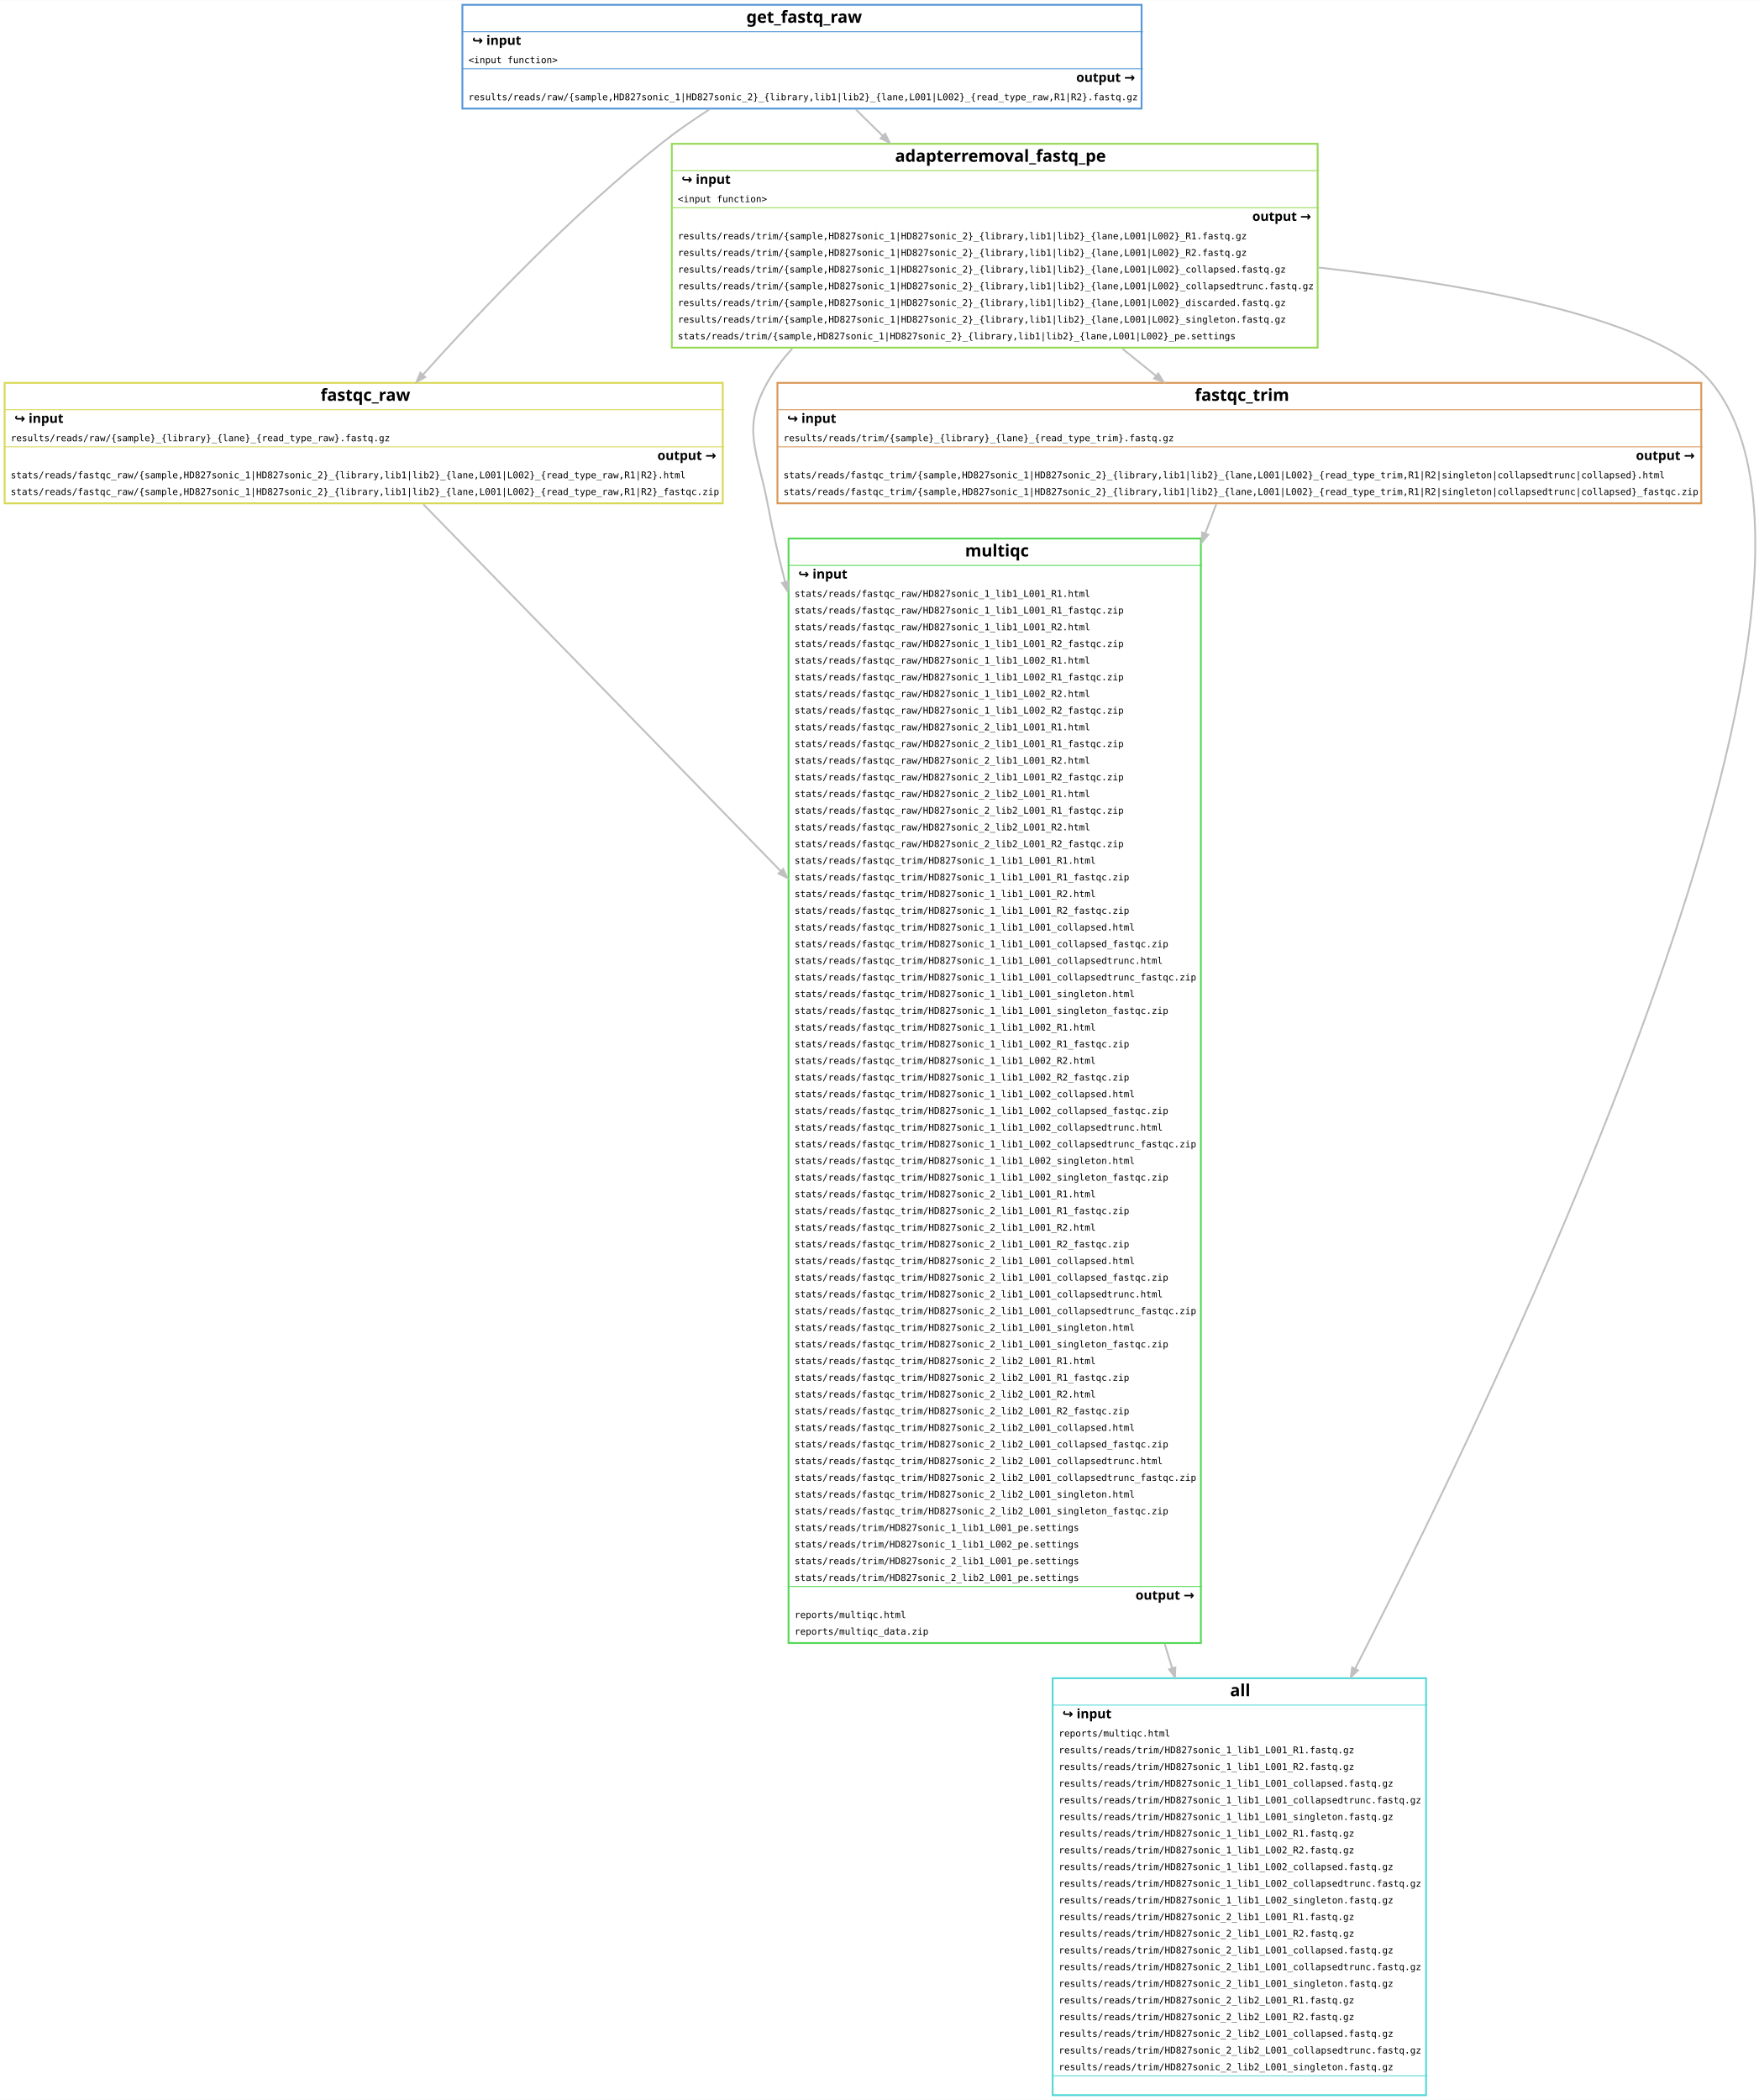
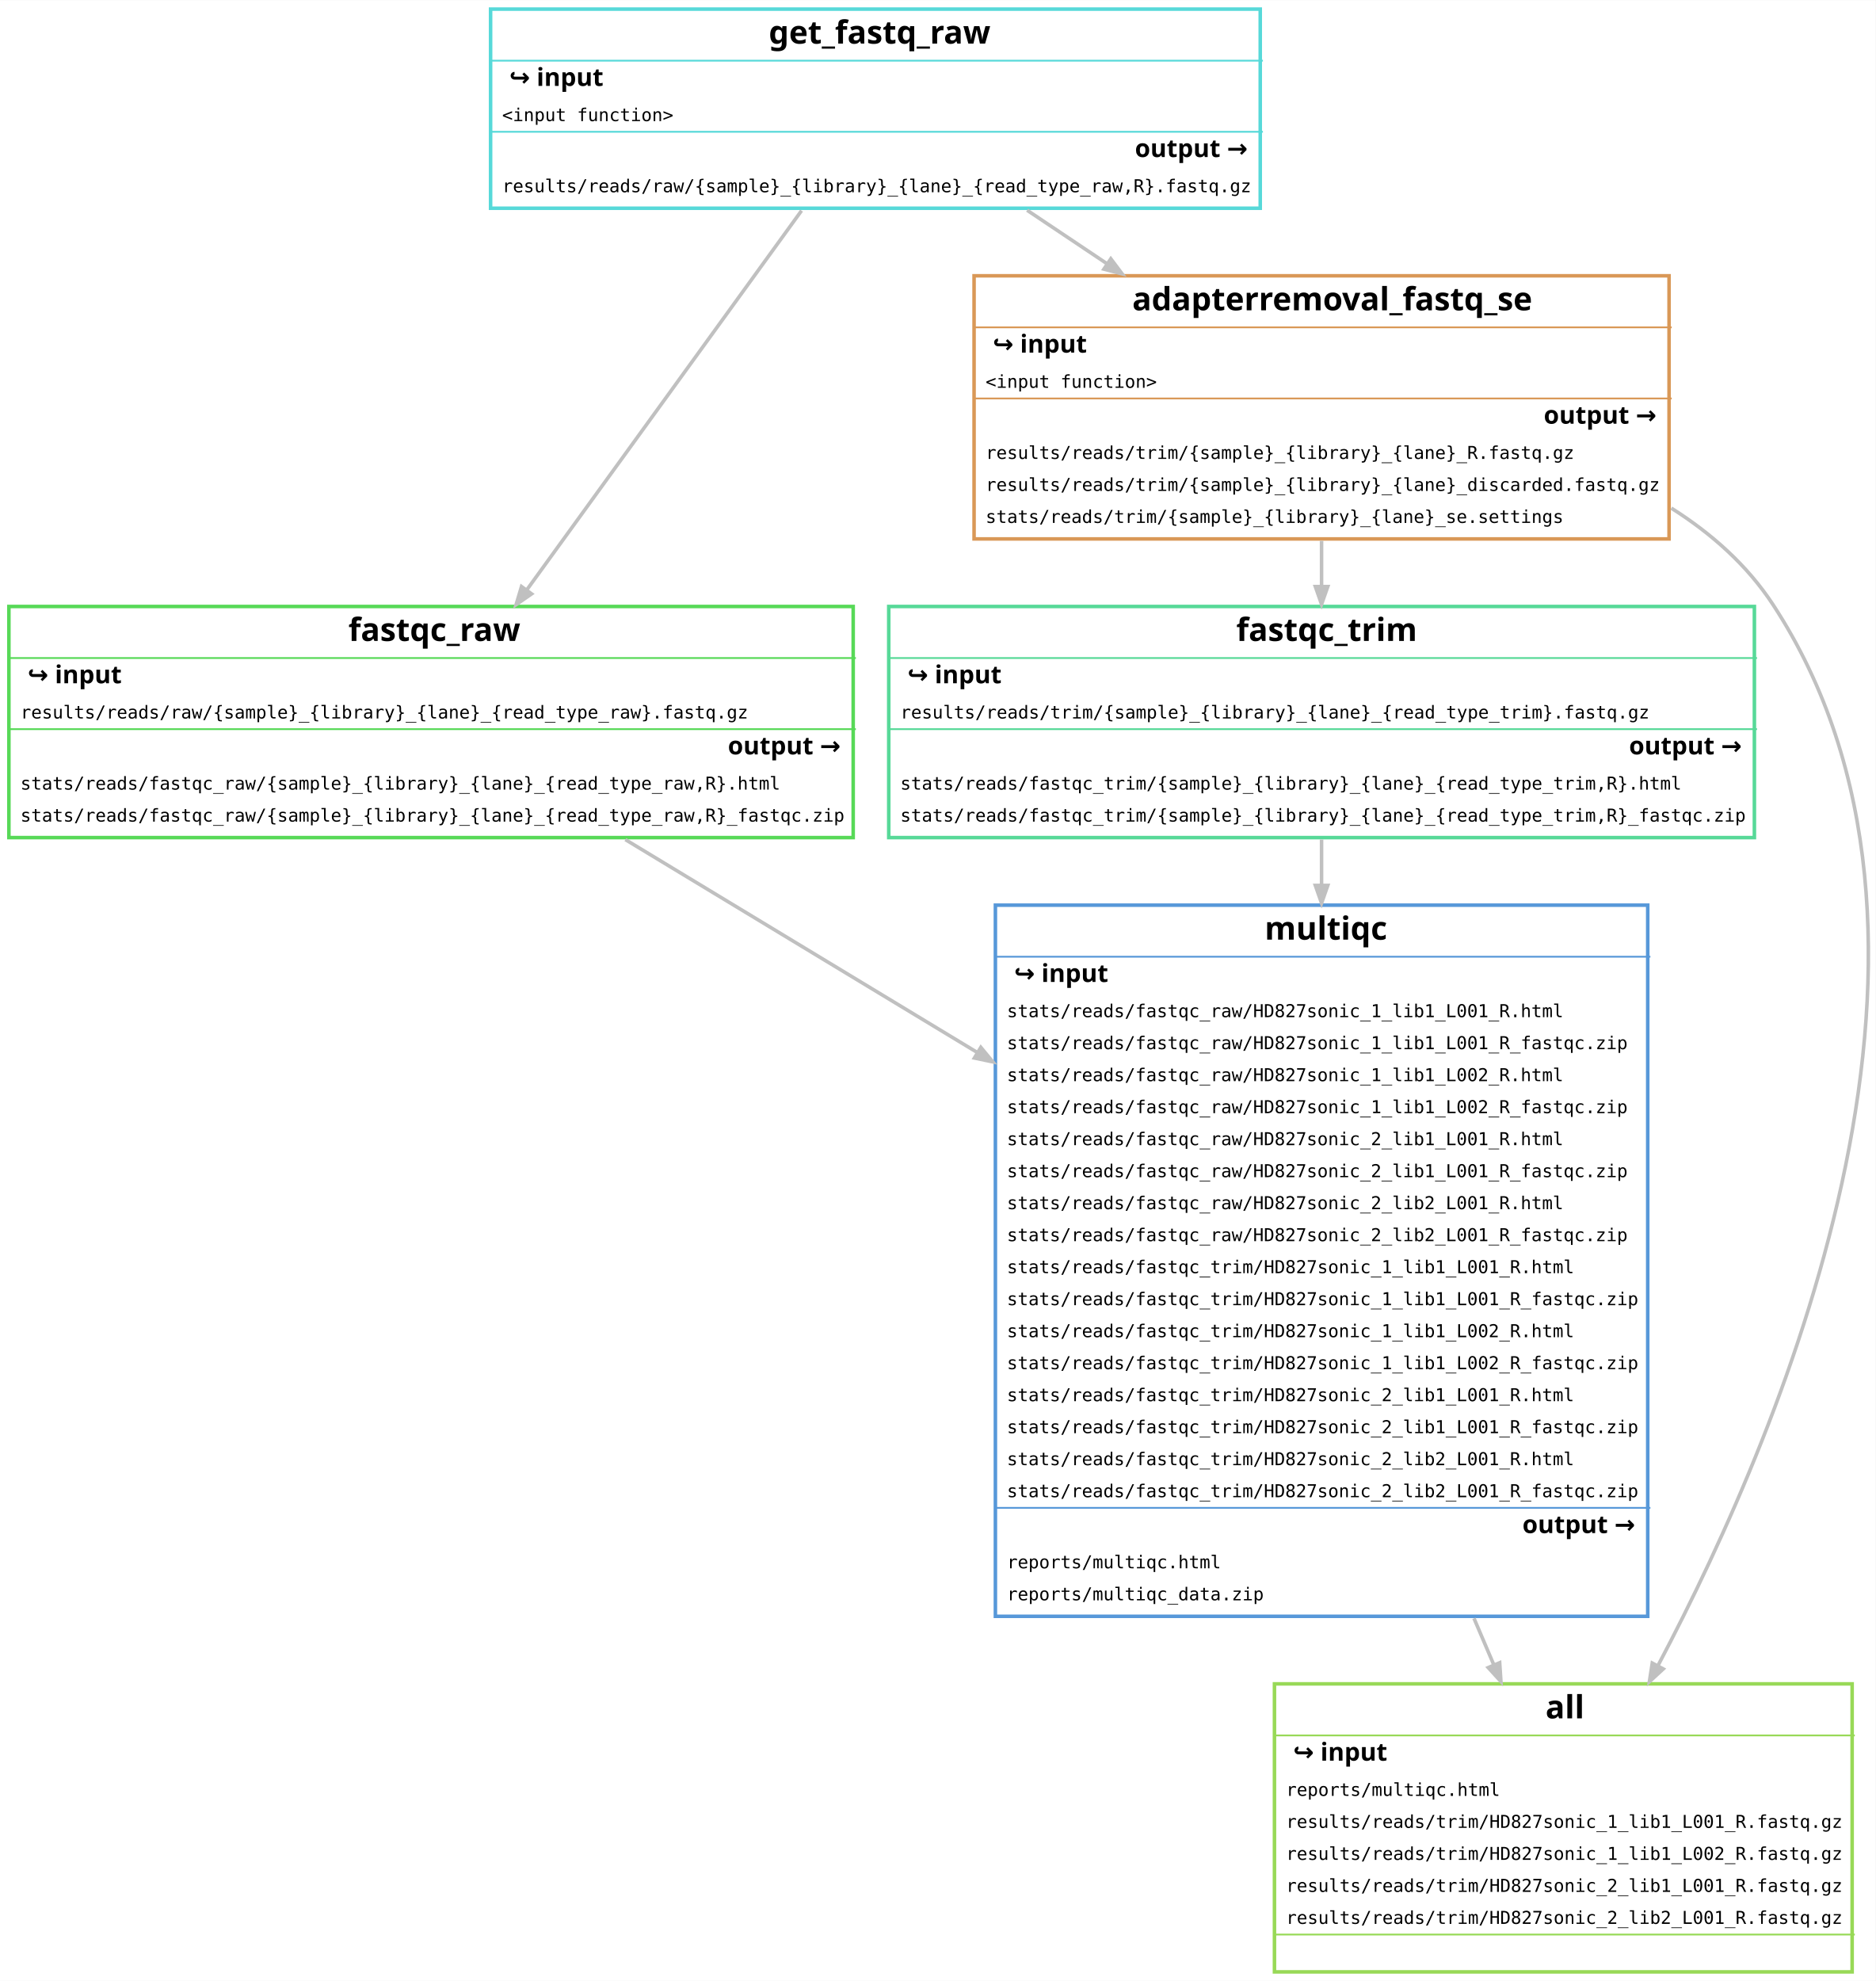
- <svg xmlns="http://www.w3.org/2000/svg" width="1898pt" height="2266pt" viewBox="0.00 0.00 1898.31 2266.00">
-   <g id="graph0" class="graph" transform="scale(1 1) rotate(0) translate(4 2262)">
-     <polygon fill="#ffffff" stroke="transparent" points="-4,4 -4,-2262 1894.315,-2262 1894.315,4 -4,4" />
+ <svg xmlns="http://www.w3.org/2000/svg" width="1055pt" height="1114pt" viewBox="0.00 0.00 1055.24 1114.00">
+   <g id="graph0" class="graph" transform="scale(1 1) rotate(0) translate(4 1110)">
+     <polygon fill="#ffffff" stroke="transparent" points="-4,4 -4,-1110 1051.244,-1110 1051.244,4 -4,4" />
    <g id="node1" class="node">
-       <text text-anchor="start" x="1323.5" y="-431.6" font-family="sans" font-weight="bold" font-size="18.00" fill="#000000">all</text>
-       <text text-anchor="start" x="1138.5" y="-407.8" font-family="sans" font-size="10.00" fill="#000000"> </text>
-       <text text-anchor="start" x="1142.5" y="-407.8" font-family="sans" font-weight="bold" font-size="14.00" fill="#000000">↪ input</text>
-       <text text-anchor="start" x="1195.5" y="-407.8" font-family="sans" font-size="10.00" fill="#000000"> </text>
-       <text text-anchor="start" x="1138.5" y="-388" font-family="monospace" font-size="10.00" fill="#000000">reports/multiqc.html</text>
-       <text text-anchor="start" x="1138.5" y="-370" font-family="monospace" font-size="10.00" fill="#000000">results/reads/trim/HD827sonic_1_lib1_L001_R1.fastq.gz</text>
-       <text text-anchor="start" x="1138.5" y="-352" font-family="monospace" font-size="10.00" fill="#000000">results/reads/trim/HD827sonic_1_lib1_L001_R2.fastq.gz</text>
-       <text text-anchor="start" x="1138.5" y="-334" font-family="monospace" font-size="10.00" fill="#000000">results/reads/trim/HD827sonic_1_lib1_L001_collapsed.fastq.gz</text>
-       <text text-anchor="start" x="1138.5" y="-316" font-family="monospace" font-size="10.00" fill="#000000">results/reads/trim/HD827sonic_1_lib1_L001_collapsedtrunc.fastq.gz</text>
-       <text text-anchor="start" x="1138.5" y="-298" font-family="monospace" font-size="10.00" fill="#000000">results/reads/trim/HD827sonic_1_lib1_L001_singleton.fastq.gz</text>
-       <text text-anchor="start" x="1138.5" y="-280" font-family="monospace" font-size="10.00" fill="#000000">results/reads/trim/HD827sonic_1_lib1_L002_R1.fastq.gz</text>
-       <text text-anchor="start" x="1138.5" y="-262" font-family="monospace" font-size="10.00" fill="#000000">results/reads/trim/HD827sonic_1_lib1_L002_R2.fastq.gz</text>
-       <text text-anchor="start" x="1138.5" y="-244" font-family="monospace" font-size="10.00" fill="#000000">results/reads/trim/HD827sonic_1_lib1_L002_collapsed.fastq.gz</text>
-       <text text-anchor="start" x="1138.5" y="-226" font-family="monospace" font-size="10.00" fill="#000000">results/reads/trim/HD827sonic_1_lib1_L002_collapsedtrunc.fastq.gz</text>
-       <text text-anchor="start" x="1138.5" y="-208" font-family="monospace" font-size="10.00" fill="#000000">results/reads/trim/HD827sonic_1_lib1_L002_singleton.fastq.gz</text>
-       <text text-anchor="start" x="1138.5" y="-190" font-family="monospace" font-size="10.00" fill="#000000">results/reads/trim/HD827sonic_2_lib1_L001_R1.fastq.gz</text>
-       <text text-anchor="start" x="1138.5" y="-172" font-family="monospace" font-size="10.00" fill="#000000">results/reads/trim/HD827sonic_2_lib1_L001_R2.fastq.gz</text>
-       <text text-anchor="start" x="1138.5" y="-154" font-family="monospace" font-size="10.00" fill="#000000">results/reads/trim/HD827sonic_2_lib1_L001_collapsed.fastq.gz</text>
-       <text text-anchor="start" x="1138.5" y="-136" font-family="monospace" font-size="10.00" fill="#000000">results/reads/trim/HD827sonic_2_lib1_L001_collapsedtrunc.fastq.gz</text>
-       <text text-anchor="start" x="1138.5" y="-118" font-family="monospace" font-size="10.00" fill="#000000">results/reads/trim/HD827sonic_2_lib1_L001_singleton.fastq.gz</text>
-       <text text-anchor="start" x="1138.5" y="-100" font-family="monospace" font-size="10.00" fill="#000000">results/reads/trim/HD827sonic_2_lib2_L001_R1.fastq.gz</text>
-       <text text-anchor="start" x="1138.5" y="-82" font-family="monospace" font-size="10.00" fill="#000000">results/reads/trim/HD827sonic_2_lib2_L001_R2.fastq.gz</text>
-       <text text-anchor="start" x="1138.5" y="-64" font-family="monospace" font-size="10.00" fill="#000000">results/reads/trim/HD827sonic_2_lib2_L001_collapsed.fastq.gz</text>
-       <text text-anchor="start" x="1138.5" y="-46" font-family="monospace" font-size="10.00" fill="#000000">results/reads/trim/HD827sonic_2_lib2_L001_collapsedtrunc.fastq.gz</text>
-       <text text-anchor="start" x="1138.5" y="-28" font-family="monospace" font-size="10.00" fill="#000000">results/reads/trim/HD827sonic_2_lib2_L001_singleton.fastq.gz</text>
-       <text text-anchor="start" x="1522.5" y="-10" font-family="sans" font-size="10.00" fill="#000000">  </text>
-       <polygon fill="#57d9d9" stroke="#57d9d9" points="1132.5,-422 1132.5,-422 1536.5,-422 1536.5,-422 1132.5,-422" />
-       <polygon fill="#57d9d9" stroke="#57d9d9" points="1132.5,-22 1132.5,-22 1536.5,-22 1536.5,-22 1132.5,-22" />
-       <polygon fill="none" stroke="#57d9d9" stroke-width="2" points="1132,-1 1132,-451 1535,-451 1535,-1 1132,-1" />
+       <text text-anchor="start" x="865.5" y="-143.6" font-family="sans" font-weight="bold" font-size="18.00" fill="#000000">all</text>
+       <text text-anchor="start" x="719.5" y="-119.8" font-family="sans" font-size="10.00" fill="#000000"> </text>
+       <text text-anchor="start" x="723.5" y="-119.8" font-family="sans" font-weight="bold" font-size="14.00" fill="#000000">↪ input</text>
+       <text text-anchor="start" x="776.5" y="-119.8" font-family="sans" font-size="10.00" fill="#000000"> </text>
+       <text text-anchor="start" x="719.5" y="-100" font-family="monospace" font-size="10.00" fill="#000000">reports/multiqc.html</text>
+       <text text-anchor="start" x="719.5" y="-82" font-family="monospace" font-size="10.00" fill="#000000">results/reads/trim/HD827sonic_1_lib1_L001_R.fastq.gz</text>
+       <text text-anchor="start" x="719.5" y="-64" font-family="monospace" font-size="10.00" fill="#000000">results/reads/trim/HD827sonic_1_lib1_L002_R.fastq.gz</text>
+       <text text-anchor="start" x="719.5" y="-46" font-family="monospace" font-size="10.00" fill="#000000">results/reads/trim/HD827sonic_2_lib1_L001_R.fastq.gz</text>
+       <text text-anchor="start" x="719.5" y="-28" font-family="monospace" font-size="10.00" fill="#000000">results/reads/trim/HD827sonic_2_lib2_L001_R.fastq.gz</text>
+       <text text-anchor="start" x="1025.5" y="-10" font-family="sans" font-size="10.00" fill="#000000">  </text>
+       <polygon fill="#98d957" stroke="#98d957" points="713.5,-134 713.5,-134 1039.5,-134 1039.5,-134 713.5,-134" />
+       <polygon fill="#98d957" stroke="#98d957" points="713.5,-22 713.5,-22 1039.5,-22 1039.5,-22 713.5,-22" />
+       <polygon fill="none" stroke="#98d957" stroke-width="2" points="713,-1 713,-163 1038,-163 1038,-1 713,-1" />
    </g>
    <g id="node2" class="node">
-       <text text-anchor="start" x="1037.5" y="-1661.6" font-family="sans" font-weight="bold" font-size="18.00" fill="#000000">multiqc</text>
-       <text text-anchor="start" x="853.5" y="-1637.8" font-family="sans" font-size="10.00" fill="#000000"> </text>
-       <text text-anchor="start" x="857.5" y="-1637.8" font-family="sans" font-weight="bold" font-size="14.00" fill="#000000">↪ input</text>
-       <text text-anchor="start" x="910.5" y="-1637.8" font-family="sans" font-size="10.00" fill="#000000"> </text>
-       <text text-anchor="start" x="853.5" y="-1618" font-family="monospace" font-size="10.00" fill="#000000">stats/reads/fastqc_raw/HD827sonic_1_lib1_L001_R1.html</text>
-       <text text-anchor="start" x="853.5" y="-1600" font-family="monospace" font-size="10.00" fill="#000000">stats/reads/fastqc_raw/HD827sonic_1_lib1_L001_R1_fastqc.zip</text>
-       <text text-anchor="start" x="853.5" y="-1582" font-family="monospace" font-size="10.00" fill="#000000">stats/reads/fastqc_raw/HD827sonic_1_lib1_L001_R2.html</text>
-       <text text-anchor="start" x="853.5" y="-1564" font-family="monospace" font-size="10.00" fill="#000000">stats/reads/fastqc_raw/HD827sonic_1_lib1_L001_R2_fastqc.zip</text>
-       <text text-anchor="start" x="853.5" y="-1546" font-family="monospace" font-size="10.00" fill="#000000">stats/reads/fastqc_raw/HD827sonic_1_lib1_L002_R1.html</text>
-       <text text-anchor="start" x="853.5" y="-1528" font-family="monospace" font-size="10.00" fill="#000000">stats/reads/fastqc_raw/HD827sonic_1_lib1_L002_R1_fastqc.zip</text>
-       <text text-anchor="start" x="853.5" y="-1510" font-family="monospace" font-size="10.00" fill="#000000">stats/reads/fastqc_raw/HD827sonic_1_lib1_L002_R2.html</text>
-       <text text-anchor="start" x="853.5" y="-1492" font-family="monospace" font-size="10.00" fill="#000000">stats/reads/fastqc_raw/HD827sonic_1_lib1_L002_R2_fastqc.zip</text>
-       <text text-anchor="start" x="853.5" y="-1474" font-family="monospace" font-size="10.00" fill="#000000">stats/reads/fastqc_raw/HD827sonic_2_lib1_L001_R1.html</text>
-       <text text-anchor="start" x="853.5" y="-1456" font-family="monospace" font-size="10.00" fill="#000000">stats/reads/fastqc_raw/HD827sonic_2_lib1_L001_R1_fastqc.zip</text>
-       <text text-anchor="start" x="853.5" y="-1438" font-family="monospace" font-size="10.00" fill="#000000">stats/reads/fastqc_raw/HD827sonic_2_lib1_L001_R2.html</text>
-       <text text-anchor="start" x="853.5" y="-1420" font-family="monospace" font-size="10.00" fill="#000000">stats/reads/fastqc_raw/HD827sonic_2_lib1_L001_R2_fastqc.zip</text>
-       <text text-anchor="start" x="853.5" y="-1402" font-family="monospace" font-size="10.00" fill="#000000">stats/reads/fastqc_raw/HD827sonic_2_lib2_L001_R1.html</text>
-       <text text-anchor="start" x="853.5" y="-1384" font-family="monospace" font-size="10.00" fill="#000000">stats/reads/fastqc_raw/HD827sonic_2_lib2_L001_R1_fastqc.zip</text>
-       <text text-anchor="start" x="853.5" y="-1366" font-family="monospace" font-size="10.00" fill="#000000">stats/reads/fastqc_raw/HD827sonic_2_lib2_L001_R2.html</text>
-       <text text-anchor="start" x="853.5" y="-1348" font-family="monospace" font-size="10.00" fill="#000000">stats/reads/fastqc_raw/HD827sonic_2_lib2_L001_R2_fastqc.zip</text>
-       <text text-anchor="start" x="853.5" y="-1330" font-family="monospace" font-size="10.00" fill="#000000">stats/reads/fastqc_trim/HD827sonic_1_lib1_L001_R1.html</text>
-       <text text-anchor="start" x="853.5" y="-1312" font-family="monospace" font-size="10.00" fill="#000000">stats/reads/fastqc_trim/HD827sonic_1_lib1_L001_R1_fastqc.zip</text>
-       <text text-anchor="start" x="853.5" y="-1294" font-family="monospace" font-size="10.00" fill="#000000">stats/reads/fastqc_trim/HD827sonic_1_lib1_L001_R2.html</text>
-       <text text-anchor="start" x="853.5" y="-1276" font-family="monospace" font-size="10.00" fill="#000000">stats/reads/fastqc_trim/HD827sonic_1_lib1_L001_R2_fastqc.zip</text>
-       <text text-anchor="start" x="853.5" y="-1258" font-family="monospace" font-size="10.00" fill="#000000">stats/reads/fastqc_trim/HD827sonic_1_lib1_L001_collapsed.html</text>
-       <text text-anchor="start" x="853.5" y="-1240" font-family="monospace" font-size="10.00" fill="#000000">stats/reads/fastqc_trim/HD827sonic_1_lib1_L001_collapsed_fastqc.zip</text>
-       <text text-anchor="start" x="853.5" y="-1222" font-family="monospace" font-size="10.00" fill="#000000">stats/reads/fastqc_trim/HD827sonic_1_lib1_L001_collapsedtrunc.html</text>
-       <text text-anchor="start" x="853.5" y="-1204" font-family="monospace" font-size="10.00" fill="#000000">stats/reads/fastqc_trim/HD827sonic_1_lib1_L001_collapsedtrunc_fastqc.zip</text>
-       <text text-anchor="start" x="853.5" y="-1186" font-family="monospace" font-size="10.00" fill="#000000">stats/reads/fastqc_trim/HD827sonic_1_lib1_L001_singleton.html</text>
-       <text text-anchor="start" x="853.5" y="-1168" font-family="monospace" font-size="10.00" fill="#000000">stats/reads/fastqc_trim/HD827sonic_1_lib1_L001_singleton_fastqc.zip</text>
-       <text text-anchor="start" x="853.5" y="-1150" font-family="monospace" font-size="10.00" fill="#000000">stats/reads/fastqc_trim/HD827sonic_1_lib1_L002_R1.html</text>
-       <text text-anchor="start" x="853.5" y="-1132" font-family="monospace" font-size="10.00" fill="#000000">stats/reads/fastqc_trim/HD827sonic_1_lib1_L002_R1_fastqc.zip</text>
-       <text text-anchor="start" x="853.5" y="-1114" font-family="monospace" font-size="10.00" fill="#000000">stats/reads/fastqc_trim/HD827sonic_1_lib1_L002_R2.html</text>
-       <text text-anchor="start" x="853.5" y="-1096" font-family="monospace" font-size="10.00" fill="#000000">stats/reads/fastqc_trim/HD827sonic_1_lib1_L002_R2_fastqc.zip</text>
-       <text text-anchor="start" x="853.5" y="-1078" font-family="monospace" font-size="10.00" fill="#000000">stats/reads/fastqc_trim/HD827sonic_1_lib1_L002_collapsed.html</text>
-       <text text-anchor="start" x="853.5" y="-1060" font-family="monospace" font-size="10.00" fill="#000000">stats/reads/fastqc_trim/HD827sonic_1_lib1_L002_collapsed_fastqc.zip</text>
-       <text text-anchor="start" x="853.5" y="-1042" font-family="monospace" font-size="10.00" fill="#000000">stats/reads/fastqc_trim/HD827sonic_1_lib1_L002_collapsedtrunc.html</text>
-       <text text-anchor="start" x="853.5" y="-1024" font-family="monospace" font-size="10.00" fill="#000000">stats/reads/fastqc_trim/HD827sonic_1_lib1_L002_collapsedtrunc_fastqc.zip</text>
-       <text text-anchor="start" x="853.5" y="-1006" font-family="monospace" font-size="10.00" fill="#000000">stats/reads/fastqc_trim/HD827sonic_1_lib1_L002_singleton.html</text>
-       <text text-anchor="start" x="853.5" y="-988" font-family="monospace" font-size="10.00" fill="#000000">stats/reads/fastqc_trim/HD827sonic_1_lib1_L002_singleton_fastqc.zip</text>
-       <text text-anchor="start" x="853.5" y="-970" font-family="monospace" font-size="10.00" fill="#000000">stats/reads/fastqc_trim/HD827sonic_2_lib1_L001_R1.html</text>
-       <text text-anchor="start" x="853.5" y="-952" font-family="monospace" font-size="10.00" fill="#000000">stats/reads/fastqc_trim/HD827sonic_2_lib1_L001_R1_fastqc.zip</text>
-       <text text-anchor="start" x="853.5" y="-934" font-family="monospace" font-size="10.00" fill="#000000">stats/reads/fastqc_trim/HD827sonic_2_lib1_L001_R2.html</text>
-       <text text-anchor="start" x="853.5" y="-916" font-family="monospace" font-size="10.00" fill="#000000">stats/reads/fastqc_trim/HD827sonic_2_lib1_L001_R2_fastqc.zip</text>
-       <text text-anchor="start" x="853.5" y="-898" font-family="monospace" font-size="10.00" fill="#000000">stats/reads/fastqc_trim/HD827sonic_2_lib1_L001_collapsed.html</text>
-       <text text-anchor="start" x="853.5" y="-880" font-family="monospace" font-size="10.00" fill="#000000">stats/reads/fastqc_trim/HD827sonic_2_lib1_L001_collapsed_fastqc.zip</text>
-       <text text-anchor="start" x="853.5" y="-862" font-family="monospace" font-size="10.00" fill="#000000">stats/reads/fastqc_trim/HD827sonic_2_lib1_L001_collapsedtrunc.html</text>
-       <text text-anchor="start" x="853.5" y="-844" font-family="monospace" font-size="10.00" fill="#000000">stats/reads/fastqc_trim/HD827sonic_2_lib1_L001_collapsedtrunc_fastqc.zip</text>
-       <text text-anchor="start" x="853.5" y="-826" font-family="monospace" font-size="10.00" fill="#000000">stats/reads/fastqc_trim/HD827sonic_2_lib1_L001_singleton.html</text>
-       <text text-anchor="start" x="853.5" y="-808" font-family="monospace" font-size="10.00" fill="#000000">stats/reads/fastqc_trim/HD827sonic_2_lib1_L001_singleton_fastqc.zip</text>
-       <text text-anchor="start" x="853.5" y="-790" font-family="monospace" font-size="10.00" fill="#000000">stats/reads/fastqc_trim/HD827sonic_2_lib2_L001_R1.html</text>
-       <text text-anchor="start" x="853.5" y="-772" font-family="monospace" font-size="10.00" fill="#000000">stats/reads/fastqc_trim/HD827sonic_2_lib2_L001_R1_fastqc.zip</text>
-       <text text-anchor="start" x="853.5" y="-754" font-family="monospace" font-size="10.00" fill="#000000">stats/reads/fastqc_trim/HD827sonic_2_lib2_L001_R2.html</text>
-       <text text-anchor="start" x="853.5" y="-736" font-family="monospace" font-size="10.00" fill="#000000">stats/reads/fastqc_trim/HD827sonic_2_lib2_L001_R2_fastqc.zip</text>
-       <text text-anchor="start" x="853.5" y="-718" font-family="monospace" font-size="10.00" fill="#000000">stats/reads/fastqc_trim/HD827sonic_2_lib2_L001_collapsed.html</text>
-       <text text-anchor="start" x="853.5" y="-700" font-family="monospace" font-size="10.00" fill="#000000">stats/reads/fastqc_trim/HD827sonic_2_lib2_L001_collapsed_fastqc.zip</text>
-       <text text-anchor="start" x="853.5" y="-682" font-family="monospace" font-size="10.00" fill="#000000">stats/reads/fastqc_trim/HD827sonic_2_lib2_L001_collapsedtrunc.html</text>
-       <text text-anchor="start" x="853.5" y="-664" font-family="monospace" font-size="10.00" fill="#000000">stats/reads/fastqc_trim/HD827sonic_2_lib2_L001_collapsedtrunc_fastqc.zip</text>
-       <text text-anchor="start" x="853.5" y="-646" font-family="monospace" font-size="10.00" fill="#000000">stats/reads/fastqc_trim/HD827sonic_2_lib2_L001_singleton.html</text>
-       <text text-anchor="start" x="853.5" y="-628" font-family="monospace" font-size="10.00" fill="#000000">stats/reads/fastqc_trim/HD827sonic_2_lib2_L001_singleton_fastqc.zip</text>
-       <text text-anchor="start" x="853.5" y="-610" font-family="monospace" font-size="10.00" fill="#000000">stats/reads/trim/HD827sonic_1_lib1_L001_pe.settings</text>
-       <text text-anchor="start" x="853.5" y="-592" font-family="monospace" font-size="10.00" fill="#000000">stats/reads/trim/HD827sonic_1_lib1_L002_pe.settings</text>
-       <text text-anchor="start" x="853.5" y="-574" font-family="monospace" font-size="10.00" fill="#000000">stats/reads/trim/HD827sonic_2_lib1_L001_pe.settings</text>
-       <text text-anchor="start" x="853.5" y="-556" font-family="monospace" font-size="10.00" fill="#000000">stats/reads/trim/HD827sonic_2_lib2_L001_pe.settings</text>
-       <text text-anchor="start" x="1217.5" y="-535.8" font-family="sans" font-size="10.00" fill="#000000"> </text>
-       <text text-anchor="start" x="1221.5" y="-535.8" font-family="sans" font-weight="bold" font-size="14.00" fill="#000000">output →</text>
-       <text text-anchor="start" x="1282.5" y="-535.8" font-family="sans" font-size="10.00" fill="#000000"> </text>
-       <text text-anchor="start" x="853.5" y="-516" font-family="monospace" font-size="10.00" fill="#000000">reports/multiqc.html</text>
-       <text text-anchor="start" x="853.5" y="-498" font-family="monospace" font-size="10.00" fill="#000000">reports/multiqc_data.zip</text>
-       <polygon fill="#57d957" stroke="#57d957" points="847.5,-1652 847.5,-1652 1293.5,-1652 1293.5,-1652 847.5,-1652" />
-       <polygon fill="#57d957" stroke="#57d957" points="847.5,-550 847.5,-550 1293.5,-550 1293.5,-550 847.5,-550" />
-       <polygon fill="none" stroke="#57d957" stroke-width="2" points="847,-489 847,-1681 1292,-1681 1292,-489 847,-489" />
+       <text text-anchor="start" x="707.5" y="-581.6" font-family="sans" font-weight="bold" font-size="18.00" fill="#000000">multiqc</text>
+       <text text-anchor="start" x="562.5" y="-557.8" font-family="sans" font-size="10.00" fill="#000000"> </text>
+       <text text-anchor="start" x="566.5" y="-557.8" font-family="sans" font-weight="bold" font-size="14.00" fill="#000000">↪ input</text>
+       <text text-anchor="start" x="619.5" y="-557.8" font-family="sans" font-size="10.00" fill="#000000"> </text>
+       <text text-anchor="start" x="562.5" y="-538" font-family="monospace" font-size="10.00" fill="#000000">stats/reads/fastqc_raw/HD827sonic_1_lib1_L001_R.html</text>
+       <text text-anchor="start" x="562.5" y="-520" font-family="monospace" font-size="10.00" fill="#000000">stats/reads/fastqc_raw/HD827sonic_1_lib1_L001_R_fastqc.zip</text>
+       <text text-anchor="start" x="562.5" y="-502" font-family="monospace" font-size="10.00" fill="#000000">stats/reads/fastqc_raw/HD827sonic_1_lib1_L002_R.html</text>
+       <text text-anchor="start" x="562.5" y="-484" font-family="monospace" font-size="10.00" fill="#000000">stats/reads/fastqc_raw/HD827sonic_1_lib1_L002_R_fastqc.zip</text>
+       <text text-anchor="start" x="562.5" y="-466" font-family="monospace" font-size="10.00" fill="#000000">stats/reads/fastqc_raw/HD827sonic_2_lib1_L001_R.html</text>
+       <text text-anchor="start" x="562.5" y="-448" font-family="monospace" font-size="10.00" fill="#000000">stats/reads/fastqc_raw/HD827sonic_2_lib1_L001_R_fastqc.zip</text>
+       <text text-anchor="start" x="562.5" y="-430" font-family="monospace" font-size="10.00" fill="#000000">stats/reads/fastqc_raw/HD827sonic_2_lib2_L001_R.html</text>
+       <text text-anchor="start" x="562.5" y="-412" font-family="monospace" font-size="10.00" fill="#000000">stats/reads/fastqc_raw/HD827sonic_2_lib2_L001_R_fastqc.zip</text>
+       <text text-anchor="start" x="562.5" y="-394" font-family="monospace" font-size="10.00" fill="#000000">stats/reads/fastqc_trim/HD827sonic_1_lib1_L001_R.html</text>
+       <text text-anchor="start" x="562.5" y="-376" font-family="monospace" font-size="10.00" fill="#000000">stats/reads/fastqc_trim/HD827sonic_1_lib1_L001_R_fastqc.zip</text>
+       <text text-anchor="start" x="562.5" y="-358" font-family="monospace" font-size="10.00" fill="#000000">stats/reads/fastqc_trim/HD827sonic_1_lib1_L002_R.html</text>
+       <text text-anchor="start" x="562.5" y="-340" font-family="monospace" font-size="10.00" fill="#000000">stats/reads/fastqc_trim/HD827sonic_1_lib1_L002_R_fastqc.zip</text>
+       <text text-anchor="start" x="562.5" y="-322" font-family="monospace" font-size="10.00" fill="#000000">stats/reads/fastqc_trim/HD827sonic_2_lib1_L001_R.html</text>
+       <text text-anchor="start" x="562.5" y="-304" font-family="monospace" font-size="10.00" fill="#000000">stats/reads/fastqc_trim/HD827sonic_2_lib1_L001_R_fastqc.zip</text>
+       <text text-anchor="start" x="562.5" y="-286" font-family="monospace" font-size="10.00" fill="#000000">stats/reads/fastqc_trim/HD827sonic_2_lib2_L001_R.html</text>
+       <text text-anchor="start" x="562.5" y="-268" font-family="monospace" font-size="10.00" fill="#000000">stats/reads/fastqc_trim/HD827sonic_2_lib2_L001_R_fastqc.zip</text>
+       <text text-anchor="start" x="848.5" y="-247.8" font-family="sans" font-size="10.00" fill="#000000"> </text>
+       <text text-anchor="start" x="852.5" y="-247.8" font-family="sans" font-weight="bold" font-size="14.00" fill="#000000">output →</text>
+       <text text-anchor="start" x="913.5" y="-247.8" font-family="sans" font-size="10.00" fill="#000000"> </text>
+       <text text-anchor="start" x="562.5" y="-228" font-family="monospace" font-size="10.00" fill="#000000">reports/multiqc.html</text>
+       <text text-anchor="start" x="562.5" y="-210" font-family="monospace" font-size="10.00" fill="#000000">reports/multiqc_data.zip</text>
+       <polygon fill="#5798d9" stroke="#5798d9" points="556.5,-572 556.5,-572 924.5,-572 924.5,-572 556.5,-572" />
+       <polygon fill="#5798d9" stroke="#5798d9" points="556.5,-262 556.5,-262 924.5,-262 924.5,-262 556.5,-262" />
+       <polygon fill="none" stroke="#5798d9" stroke-width="2" points="556,-201 556,-601 923,-601 923,-201 556,-201" />
+     </g>
+     <g id="edge2" class="edge">
+       <path fill="none" stroke="#c0c0c0" stroke-width="2" d="M825.245,-199.877C829.06,-190.928 832.795,-182.167 836.398,-173.718" />
+       <polygon fill="#c0c0c0" stroke="#c0c0c0" stroke-width="2" points="839.703,-174.889 840.405,-164.317 833.264,-172.143 839.703,-174.889" />
+     </g>
+     <g id="node3" class="node">
+       <text text-anchor="start" x="192" y="-749.6" font-family="sans" font-weight="bold" font-size="18.00" fill="#000000">fastqc_raw</text>
+       <text text-anchor="start" x="7.5" y="-725.8" font-family="sans" font-size="10.00" fill="#000000"> </text>
+       <text text-anchor="start" x="11.5" y="-725.8" font-family="sans" font-weight="bold" font-size="14.00" fill="#000000">↪ input</text>
+       <text text-anchor="start" x="64.5" y="-725.8" font-family="sans" font-size="10.00" fill="#000000"> </text>
+       <text text-anchor="start" x="7.5" y="-706" font-family="monospace" font-size="10.00" fill="#000000">results/reads/raw/{sample}_{library}_{lane}_{read_type_raw}.fastq.gz</text>
+       <text text-anchor="start" x="401.5" y="-685.8" font-family="sans" font-size="10.00" fill="#000000"> </text>
+       <text text-anchor="start" x="405.5" y="-685.8" font-family="sans" font-weight="bold" font-size="14.00" fill="#000000">output →</text>
+       <text text-anchor="start" x="466.5" y="-685.8" font-family="sans" font-size="10.00" fill="#000000"> </text>
+       <text text-anchor="start" x="7.5" y="-666" font-family="monospace" font-size="10.00" fill="#000000">stats/reads/fastqc_raw/{sample}_{library}_{lane}_{read_type_raw,R}.html</text>
+       <text text-anchor="start" x="7.5" y="-648" font-family="monospace" font-size="10.00" fill="#000000">stats/reads/fastqc_raw/{sample}_{library}_{lane}_{read_type_raw,R}_fastqc.zip</text>
+       <polygon fill="#57d957" stroke="#57d957" points="1.5,-740 1.5,-740 477.5,-740 477.5,-740 1.5,-740" />
+       <polygon fill="#57d957" stroke="#57d957" points="1.5,-700 1.5,-700 477.5,-700 477.5,-700 1.5,-700" />
+       <polygon fill="none" stroke="#57d957" stroke-width="2" points="1,-639 1,-769 476,-769 476,-639 1,-639" />
+     </g>
+     <g id="edge4" class="edge">
+       <path fill="none" stroke="#c0c0c0" stroke-width="2" d="M347.827,-637.88C405.81,-602.812 478.776,-558.683 545.968,-518.047" />
+       <polygon fill="#c0c0c0" stroke="#c0c0c0" stroke-width="2" points="547.81,-521.023 554.556,-512.853 544.188,-515.033 547.81,-521.023" />
+     </g>
+     <g id="node4" class="node">
+       <text text-anchor="start" x="428.5" y="-1085.6" font-family="sans" font-weight="bold" font-size="18.00" fill="#000000">get_fastq_raw</text>
+       <text text-anchor="start" x="278.5" y="-1061.8" font-family="sans" font-size="10.00" fill="#000000"> </text>
+       <text text-anchor="start" x="282.5" y="-1061.8" font-family="sans" font-weight="bold" font-size="14.00" fill="#000000">↪ input</text>
+       <text text-anchor="start" x="335.5" y="-1061.8" font-family="sans" font-size="10.00" fill="#000000"> </text>
+       <text text-anchor="start" x="278.5" y="-1042" font-family="monospace" font-size="10.00" fill="#000000">&lt;input function&gt;</text>
+       <text text-anchor="start" x="630.5" y="-1021.8" font-family="sans" font-size="10.00" fill="#000000"> </text>
+       <text text-anchor="start" x="634.5" y="-1021.8" font-family="sans" font-weight="bold" font-size="14.00" fill="#000000">output →</text>
+       <text text-anchor="start" x="695.5" y="-1021.8" font-family="sans" font-size="10.00" fill="#000000"> </text>
+       <text text-anchor="start" x="278.5" y="-1002" font-family="monospace" font-size="10.00" fill="#000000">results/reads/raw/{sample}_{library}_{lane}_{read_type_raw,R}.fastq.gz</text>
+       <polygon fill="#57d9d9" stroke="#57d9d9" points="272.5,-1076 272.5,-1076 706.5,-1076 706.5,-1076 272.5,-1076" />
+       <polygon fill="#57d9d9" stroke="#57d9d9" points="272.5,-1036 272.5,-1036 706.5,-1036 706.5,-1036 272.5,-1036" />
+       <polygon fill="none" stroke="#57d9d9" stroke-width="2" points="272,-993 272,-1105 705,-1105 705,-993 272,-993" />
+     </g>
+     <g id="edge5" class="edge">
+       <path fill="none" stroke="#c0c0c0" stroke-width="2" d="M446.937,-991.643C404.615,-933.239 338.809,-842.426 292.48,-778.493" />
+       <polygon fill="#c0c0c0" stroke="#c0c0c0" stroke-width="2" points="295.064,-776.093 286.362,-770.049 289.396,-780.201 295.064,-776.093" />
+     </g>
+     <g id="node6" class="node">
+       <text text-anchor="start" x="633" y="-935.6" font-family="sans" font-weight="bold" font-size="18.00" fill="#000000">adapterremoval_fastq_se</text>
+       <text text-anchor="start" x="550.5" y="-911.8" font-family="sans" font-size="10.00" fill="#000000"> </text>
+       <text text-anchor="start" x="554.5" y="-911.8" font-family="sans" font-weight="bold" font-size="14.00" fill="#000000">↪ input</text>
+       <text text-anchor="start" x="607.5" y="-911.8" font-family="sans" font-size="10.00" fill="#000000"> </text>
+       <text text-anchor="start" x="550.5" y="-892" font-family="monospace" font-size="10.00" fill="#000000">&lt;input function&gt;</text>
+       <text text-anchor="start" x="860.5" y="-871.8" font-family="sans" font-size="10.00" fill="#000000"> </text>
+       <text text-anchor="start" x="864.5" y="-871.8" font-family="sans" font-weight="bold" font-size="14.00" fill="#000000">output →</text>
+       <text text-anchor="start" x="925.5" y="-871.8" font-family="sans" font-size="10.00" fill="#000000"> </text>
+       <text text-anchor="start" x="550.5" y="-852" font-family="monospace" font-size="10.00" fill="#000000">results/reads/trim/{sample}_{library}_{lane}_R.fastq.gz</text>
+       <text text-anchor="start" x="550.5" y="-834" font-family="monospace" font-size="10.00" fill="#000000">results/reads/trim/{sample}_{library}_{lane}_discarded.fastq.gz</text>
+       <text text-anchor="start" x="550.5" y="-816" font-family="monospace" font-size="10.00" fill="#000000">stats/reads/trim/{sample}_{library}_{lane}_se.settings</text>
+       <polygon fill="#d99857" stroke="#d99857" points="544.5,-926 544.5,-926 936.5,-926 936.5,-926 544.5,-926" />
+       <polygon fill="#d99857" stroke="#d99857" points="544.5,-886 544.5,-886 936.5,-886 936.5,-886 544.5,-886" />
+       <polygon fill="none" stroke="#d99857" stroke-width="2" points="544,-807 544,-955 935,-955 935,-807 544,-807" />
+     </g>
+     <g id="edge7" class="edge">
+       <path fill="none" stroke="#c0c0c0" stroke-width="2" d="M573.827,-991.888C588.337,-982.177 603.647,-971.929 618.862,-961.746" />
+       <polygon fill="#c0c0c0" stroke="#c0c0c0" stroke-width="2" points="620.936,-964.569 627.299,-956.098 617.042,-958.752 620.936,-964.569" />
+     </g>
+     <g id="node5" class="node">
+       <text text-anchor="start" x="691.5" y="-749.6" font-family="sans" font-weight="bold" font-size="18.00" fill="#000000">fastqc_trim</text>
+       <text text-anchor="start" x="502.5" y="-725.8" font-family="sans" font-size="10.00" fill="#000000"> </text>
+       <text text-anchor="start" x="506.5" y="-725.8" font-family="sans" font-weight="bold" font-size="14.00" fill="#000000">↪ input</text>
+       <text text-anchor="start" x="559.5" y="-725.8" font-family="sans" font-size="10.00" fill="#000000"> </text>
+       <text text-anchor="start" x="502.5" y="-706" font-family="monospace" font-size="10.00" fill="#000000">results/reads/trim/{sample}_{library}_{lane}_{read_type_trim}.fastq.gz</text>
+       <text text-anchor="start" x="908.5" y="-685.8" font-family="sans" font-size="10.00" fill="#000000"> </text>
+       <text text-anchor="start" x="912.5" y="-685.8" font-family="sans" font-weight="bold" font-size="14.00" fill="#000000">output →</text>
+       <text text-anchor="start" x="973.5" y="-685.8" font-family="sans" font-size="10.00" fill="#000000"> </text>
+       <text text-anchor="start" x="502.5" y="-666" font-family="monospace" font-size="10.00" fill="#000000">stats/reads/fastqc_trim/{sample}_{library}_{lane}_{read_type_trim,R}.html</text>
+       <text text-anchor="start" x="502.5" y="-648" font-family="monospace" font-size="10.00" fill="#000000">stats/reads/fastqc_trim/{sample}_{library}_{lane}_{read_type_trim,R}_fastqc.zip</text>
+       <polygon fill="#57d998" stroke="#57d998" points="496.5,-740 496.5,-740 984.5,-740 984.5,-740 496.5,-740" />
+       <polygon fill="#57d998" stroke="#57d998" points="496.5,-700 496.5,-700 984.5,-700 984.5,-700 496.5,-700" />
+       <polygon fill="none" stroke="#57d998" stroke-width="2" points="496,-639 496,-769 983,-769 983,-639 496,-639" />
+     </g>
+     <g id="edge3" class="edge">
+       <path fill="none" stroke="#c0c0c0" stroke-width="2" d="M739.5,-637.88C739.5,-629.783 739.5,-621.203 739.5,-612.294" />
+       <polygon fill="#c0c0c0" stroke="#c0c0c0" stroke-width="2" points="743,-612.104 739.5,-602.104 736,-612.104 743,-612.104" />
    </g>
    <g id="edge1" class="edge">
-       <path fill="none" stroke="#c0c0c0" stroke-width="2" d="M1253.036,-487.811C1255.748,-478.988 1258.426,-470.276 1261.063,-461.695" />
-       <polygon fill="#c0c0c0" stroke="#c0c0c0" stroke-width="2" points="1264.431,-462.65 1264.023,-452.063 1257.74,-460.594 1264.431,-462.65" />
-     </g>
-     <g id="node3" class="node">
-       <text text-anchor="start" x="342" y="-1829.6" font-family="sans" font-weight="bold" font-size="18.00" fill="#000000">fastqc_raw</text>
-       <text text-anchor="start" x="7.5" y="-1805.8" font-family="sans" font-size="10.00" fill="#000000"> </text>
-       <text text-anchor="start" x="11.5" y="-1805.8" font-family="sans" font-weight="bold" font-size="14.00" fill="#000000">↪ input</text>
-       <text text-anchor="start" x="64.5" y="-1805.8" font-family="sans" font-size="10.00" fill="#000000"> </text>
-       <text text-anchor="start" x="7.5" y="-1786" font-family="monospace" font-size="10.00" fill="#000000">results/reads/raw/{sample}_{library}_{lane}_{read_type_raw}.fastq.gz</text>
-       <text text-anchor="start" x="701.5" y="-1765.8" font-family="sans" font-size="10.00" fill="#000000"> </text>
-       <text text-anchor="start" x="705.5" y="-1765.8" font-family="sans" font-weight="bold" font-size="14.00" fill="#000000">output →</text>
-       <text text-anchor="start" x="766.5" y="-1765.8" font-family="sans" font-size="10.00" fill="#000000"> </text>
-       <text text-anchor="start" x="7.5" y="-1746" font-family="monospace" font-size="10.00" fill="#000000">stats/reads/fastqc_raw/{sample,HD827sonic_1|HD827sonic_2}_{library,lib1|lib2}_{lane,L001|L002}_{read_type_raw,R1|R2}.html</text>
-       <text text-anchor="start" x="7.5" y="-1728" font-family="monospace" font-size="10.00" fill="#000000">stats/reads/fastqc_raw/{sample,HD827sonic_1|HD827sonic_2}_{library,lib1|lib2}_{lane,L001|L002}_{read_type_raw,R1|R2}_fastqc.zip</text>
-       <polygon fill="#d9d957" stroke="#d9d957" points="1.5,-1820 1.5,-1820 777.5,-1820 777.5,-1820 1.5,-1820" />
-       <polygon fill="#d9d957" stroke="#d9d957" points="1.5,-1780 1.5,-1780 777.5,-1780 777.5,-1780 1.5,-1780" />
-       <polygon fill="none" stroke="#d9d957" stroke-width="2" points="1,-1719 1,-1849 776,-1849 776,-1719 1,-1719" />
-     </g>
-     <g id="edge4" class="edge">
-       <path fill="none" stroke="#c0c0c0" stroke-width="2" d="M452.873,-1717.925C540.658,-1627.821 702.543,-1461.656 838.419,-1322.189" />
-       <polygon fill="#c0c0c0" stroke="#c0c0c0" stroke-width="2" points="841.215,-1324.334 845.687,-1314.729 836.201,-1319.449 841.215,-1324.334" />
-     </g>
-     <g id="node4" class="node">
-       <text text-anchor="start" x="801.5" y="-2237.6" font-family="sans" font-weight="bold" font-size="18.00" fill="#000000">get_fastq_raw</text>
-       <text text-anchor="start" x="501.5" y="-2213.8" font-family="sans" font-size="10.00" fill="#000000"> </text>
-       <text text-anchor="start" x="505.5" y="-2213.8" font-family="sans" font-weight="bold" font-size="14.00" fill="#000000">↪ input</text>
-       <text text-anchor="start" x="558.5" y="-2213.8" font-family="sans" font-size="10.00" fill="#000000"> </text>
-       <text text-anchor="start" x="501.5" y="-2194" font-family="monospace" font-size="10.00" fill="#000000">&lt;input function&gt;</text>
-       <text text-anchor="start" x="1153.5" y="-2173.8" font-family="sans" font-size="10.00" fill="#000000"> </text>
-       <text text-anchor="start" x="1157.5" y="-2173.8" font-family="sans" font-weight="bold" font-size="14.00" fill="#000000">output →</text>
-       <text text-anchor="start" x="1218.5" y="-2173.8" font-family="sans" font-size="10.00" fill="#000000"> </text>
-       <text text-anchor="start" x="501.5" y="-2154" font-family="monospace" font-size="10.00" fill="#000000">results/reads/raw/{sample,HD827sonic_1|HD827sonic_2}_{library,lib1|lib2}_{lane,L001|L002}_{read_type_raw,R1|R2}.fastq.gz</text>
-       <polygon fill="#5798d9" stroke="#5798d9" points="495.5,-2228 495.5,-2228 1229.5,-2228 1229.5,-2228 495.5,-2228" />
-       <polygon fill="#5798d9" stroke="#5798d9" points="495.5,-2188 495.5,-2188 1229.5,-2188 1229.5,-2188 495.5,-2188" />
-       <polygon fill="none" stroke="#5798d9" stroke-width="2" points="495,-2145 495,-2257 1228,-2257 1228,-2145 495,-2145" />
+       <path fill="none" stroke="#c0c0c0" stroke-width="2" d="M936.258,-824.324C958.837,-810.065 978.942,-792.249 993.5,-770 1114.753,-584.687 1002.775,-313.371 928.753,-173.258" />
+       <polygon fill="#c0c0c0" stroke="#c0c0c0" stroke-width="2" points="931.728,-171.399 923.934,-164.221 925.551,-174.692 931.728,-171.399" />
    </g>
    <g id="edge6" class="edge">
-       <path fill="none" stroke="#c0c0c0" stroke-width="2" d="M761.35,-2143.96C743.905,-2132.732 726.304,-2120.527 710.5,-2108 613.258,-2030.918 514.594,-1927.024 452.575,-1857.889" />
-       <polygon fill="#c0c0c0" stroke="#c0c0c0" stroke-width="2" points="454.844,-1855.176 445.569,-1850.054 449.626,-1859.842 454.844,-1855.176" />
-     </g>
-     <g id="node5" class="node">
-       <text text-anchor="start" x="962" y="-2087.6" font-family="sans" font-weight="bold" font-size="18.00" fill="#000000">adapterremoval_fastq_pe</text>
-       <text text-anchor="start" x="727.5" y="-2063.8" font-family="sans" font-size="10.00" fill="#000000"> </text>
-       <text text-anchor="start" x="731.5" y="-2063.8" font-family="sans" font-weight="bold" font-size="14.00" fill="#000000">↪ input</text>
-       <text text-anchor="start" x="784.5" y="-2063.8" font-family="sans" font-size="10.00" fill="#000000"> </text>
-       <text text-anchor="start" x="727.5" y="-2044" font-family="monospace" font-size="10.00" fill="#000000">&lt;input function&gt;</text>
-       <text text-anchor="start" x="1343.5" y="-2023.8" font-family="sans" font-size="10.00" fill="#000000"> </text>
-       <text text-anchor="start" x="1347.5" y="-2023.8" font-family="sans" font-weight="bold" font-size="14.00" fill="#000000">output →</text>
-       <text text-anchor="start" x="1408.5" y="-2023.8" font-family="sans" font-size="10.00" fill="#000000"> </text>
-       <text text-anchor="start" x="727.5" y="-2004" font-family="monospace" font-size="10.00" fill="#000000">results/reads/trim/{sample,HD827sonic_1|HD827sonic_2}_{library,lib1|lib2}_{lane,L001|L002}_R1.fastq.gz</text>
-       <text text-anchor="start" x="727.5" y="-1986" font-family="monospace" font-size="10.00" fill="#000000">results/reads/trim/{sample,HD827sonic_1|HD827sonic_2}_{library,lib1|lib2}_{lane,L001|L002}_R2.fastq.gz</text>
-       <text text-anchor="start" x="727.5" y="-1968" font-family="monospace" font-size="10.00" fill="#000000">results/reads/trim/{sample,HD827sonic_1|HD827sonic_2}_{library,lib1|lib2}_{lane,L001|L002}_collapsed.fastq.gz</text>
-       <text text-anchor="start" x="727.5" y="-1950" font-family="monospace" font-size="10.00" fill="#000000">results/reads/trim/{sample,HD827sonic_1|HD827sonic_2}_{library,lib1|lib2}_{lane,L001|L002}_collapsedtrunc.fastq.gz</text>
-       <text text-anchor="start" x="727.5" y="-1932" font-family="monospace" font-size="10.00" fill="#000000">results/reads/trim/{sample,HD827sonic_1|HD827sonic_2}_{library,lib1|lib2}_{lane,L001|L002}_discarded.fastq.gz</text>
-       <text text-anchor="start" x="727.5" y="-1914" font-family="monospace" font-size="10.00" fill="#000000">results/reads/trim/{sample,HD827sonic_1|HD827sonic_2}_{library,lib1|lib2}_{lane,L001|L002}_singleton.fastq.gz</text>
-       <text text-anchor="start" x="727.5" y="-1896" font-family="monospace" font-size="10.00" fill="#000000">stats/reads/trim/{sample,HD827sonic_1|HD827sonic_2}_{library,lib1|lib2}_{lane,L001|L002}_pe.settings</text>
-       <polygon fill="#98d957" stroke="#98d957" points="721.5,-2078 721.5,-2078 1419.5,-2078 1419.5,-2078 721.5,-2078" />
-       <polygon fill="#98d957" stroke="#98d957" points="721.5,-2038 721.5,-2038 1419.5,-2038 1419.5,-2038 721.5,-2038" />
-       <polygon fill="none" stroke="#98d957" stroke-width="2" points="721,-1887 721,-2107 1418,-2107 1418,-1887 721,-1887" />
-     </g>
-     <g id="edge7" class="edge">
-       <path fill="none" stroke="#c0c0c0" stroke-width="2" d="M919.716,-2143.903C928.904,-2134.893 938.687,-2125.298 948.683,-2115.494" />
-       <polygon fill="#c0c0c0" stroke="#c0c0c0" stroke-width="2" points="951.305,-2117.825 955.993,-2108.324 946.403,-2112.827 951.305,-2117.825" />
-     </g>
-     <g id="edge2" class="edge">
-       <path fill="none" stroke="#c0c0c0" stroke-width="2" d="M1419.183,-1973.453C1597.076,-1953.414 1787.269,-1916.724 1842.5,-1850 2019.954,-1635.62 1660.645,-857.4 1458.435,-461.216" />
-       <polygon fill="#c0c0c0" stroke="#c0c0c0" stroke-width="2" points="1461.504,-459.53 1453.837,-452.219 1455.271,-462.716 1461.504,-459.53" />
-     </g>
-     <g id="edge5" class="edge">
-       <path fill="none" stroke="#c0c0c0" stroke-width="2" d="M850.948,-1885.86C840.81,-1874.883 831.832,-1862.949 824.5,-1850 795.595,-1798.948 813.729,-1775.669 824.5,-1718 829.677,-1690.282 836.027,-1662.215 843.285,-1634.106" />
-       <polygon fill="#c0c0c0" stroke="#c0c0c0" stroke-width="2" points="846.741,-1634.723 845.889,-1624.163 839.97,-1632.949 846.741,-1634.723" />
-     </g>
-     <g id="node6" class="node">
-       <text text-anchor="start" x="1285.5" y="-1829.6" font-family="sans" font-weight="bold" font-size="18.00" fill="#000000">fastqc_trim</text>
-       <text text-anchor="start" x="841.5" y="-1805.8" font-family="sans" font-size="10.00" fill="#000000"> </text>
-       <text text-anchor="start" x="845.5" y="-1805.8" font-family="sans" font-weight="bold" font-size="14.00" fill="#000000">↪ input</text>
-       <text text-anchor="start" x="898.5" y="-1805.8" font-family="sans" font-size="10.00" fill="#000000"> </text>
-       <text text-anchor="start" x="841.5" y="-1786" font-family="monospace" font-size="10.00" fill="#000000">results/reads/trim/{sample}_{library}_{lane}_{read_type_trim}.fastq.gz</text>
-       <text text-anchor="start" x="1757.5" y="-1765.8" font-family="sans" font-size="10.00" fill="#000000"> </text>
-       <text text-anchor="start" x="1761.5" y="-1765.8" font-family="sans" font-weight="bold" font-size="14.00" fill="#000000">output →</text>
-       <text text-anchor="start" x="1822.5" y="-1765.8" font-family="sans" font-size="10.00" fill="#000000"> </text>
-       <text text-anchor="start" x="841.5" y="-1746" font-family="monospace" font-size="10.00" fill="#000000">stats/reads/fastqc_trim/{sample,HD827sonic_1|HD827sonic_2}_{library,lib1|lib2}_{lane,L001|L002}_{read_type_trim,R1|R2|singleton|collapsedtrunc|collapsed}.html</text>
-       <text text-anchor="start" x="841.5" y="-1728" font-family="monospace" font-size="10.00" fill="#000000">stats/reads/fastqc_trim/{sample,HD827sonic_1|HD827sonic_2}_{library,lib1|lib2}_{lane,L001|L002}_{read_type_trim,R1|R2|singleton|collapsedtrunc|collapsed}_fastqc.zip</text>
-       <polygon fill="#d99857" stroke="#d99857" points="835.5,-1820 835.5,-1820 1833.5,-1820 1833.5,-1820 835.5,-1820" />
-       <polygon fill="#d99857" stroke="#d99857" points="835.5,-1780 835.5,-1780 1833.5,-1780 1833.5,-1780 835.5,-1780" />
-       <polygon fill="none" stroke="#d99857" stroke-width="2" points="835,-1719 835,-1849 1832,-1849 1832,-1719 835,-1719" />
-     </g>
-     <g id="edge8" class="edge">
-       <path fill="none" stroke="#c0c0c0" stroke-width="2" d="M1207.299,-1885.821C1219.59,-1875.904 1231.814,-1866.042 1243.544,-1856.578" />
-       <polygon fill="#c0c0c0" stroke="#c0c0c0" stroke-width="2" points="1245.995,-1859.098 1251.58,-1850.094 1241.6,-1853.65 1245.995,-1859.098" />
-     </g>
-     <g id="edge3" class="edge">
-       <path fill="none" stroke="#c0c0c0" stroke-width="2" d="M1308.545,-1717.925C1304.905,-1708.287 1300.936,-1697.779 1296.686,-1686.526" />
-       <polygon fill="#c0c0c0" stroke="#c0c0c0" stroke-width="2" points="1299.858,-1685.02 1293.051,-1676.901 1293.31,-1687.493 1299.858,-1685.02" />
+       <path fill="none" stroke="#c0c0c0" stroke-width="2" d="M739.5,-805.936C739.5,-797.496 739.5,-788.889 739.5,-780.432" />
+       <polygon fill="#c0c0c0" stroke="#c0c0c0" stroke-width="2" points="743,-780.211 739.5,-770.211 736,-780.211 743,-780.211" />
    </g>
  </g>
</svg>
